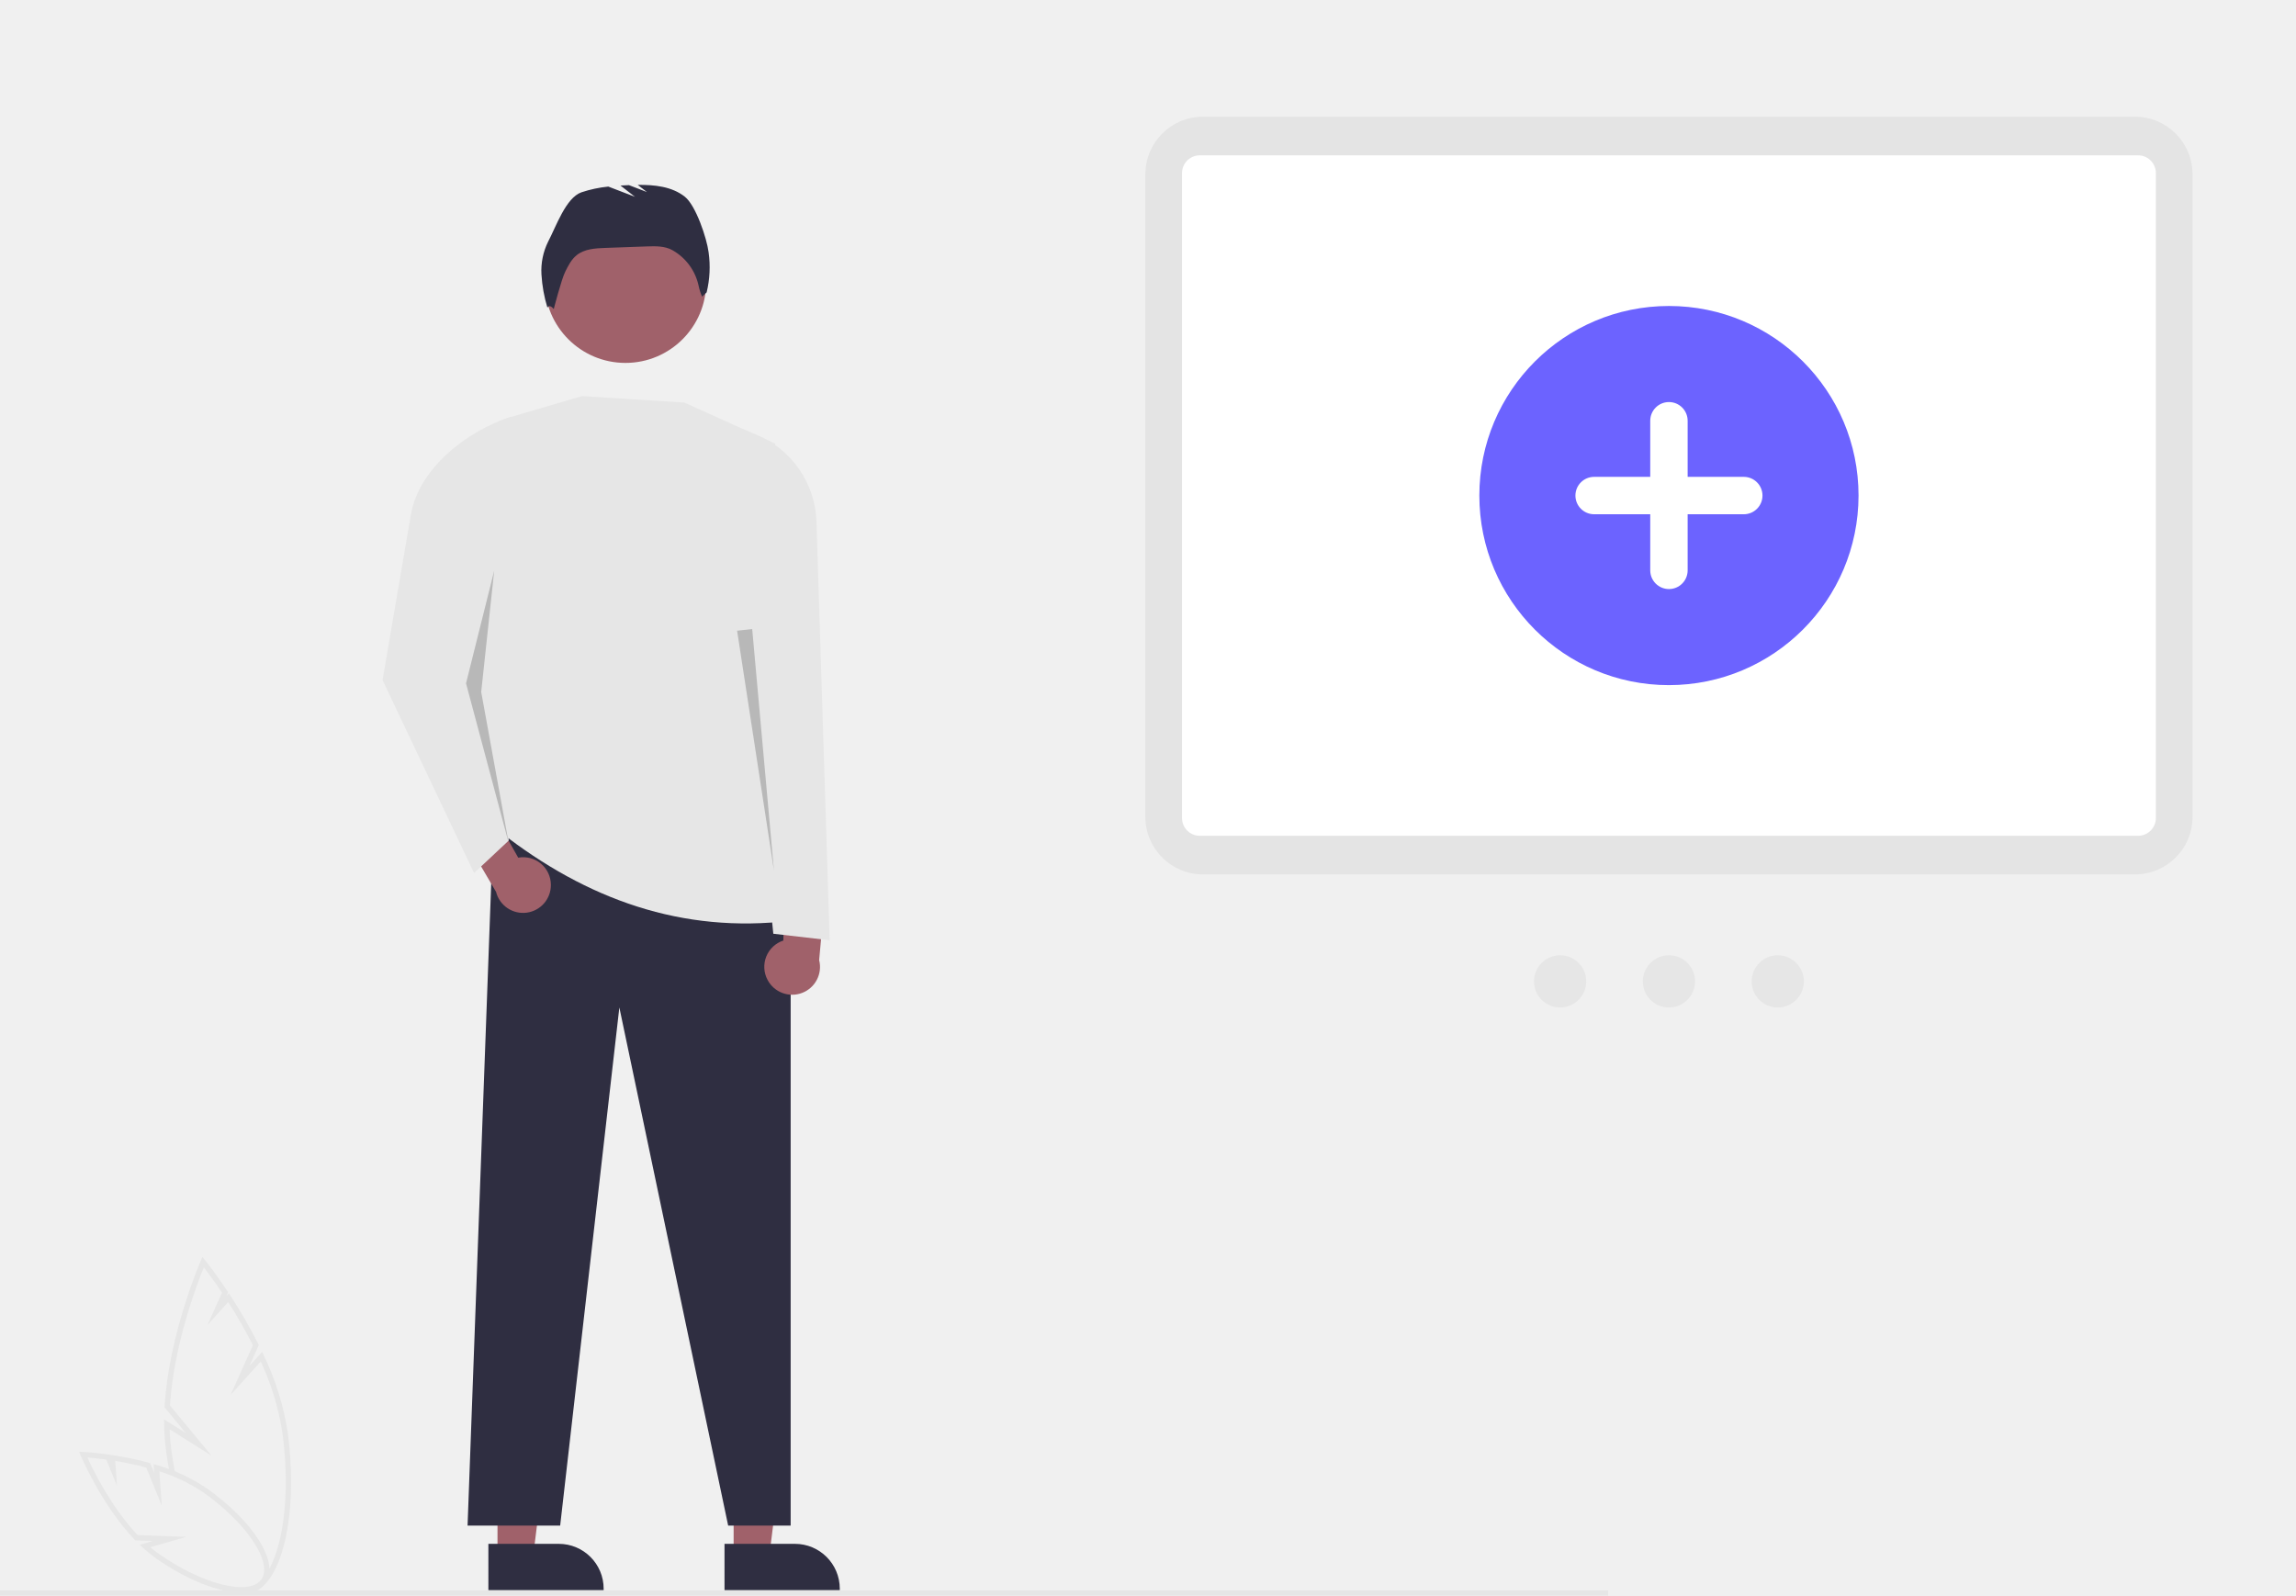
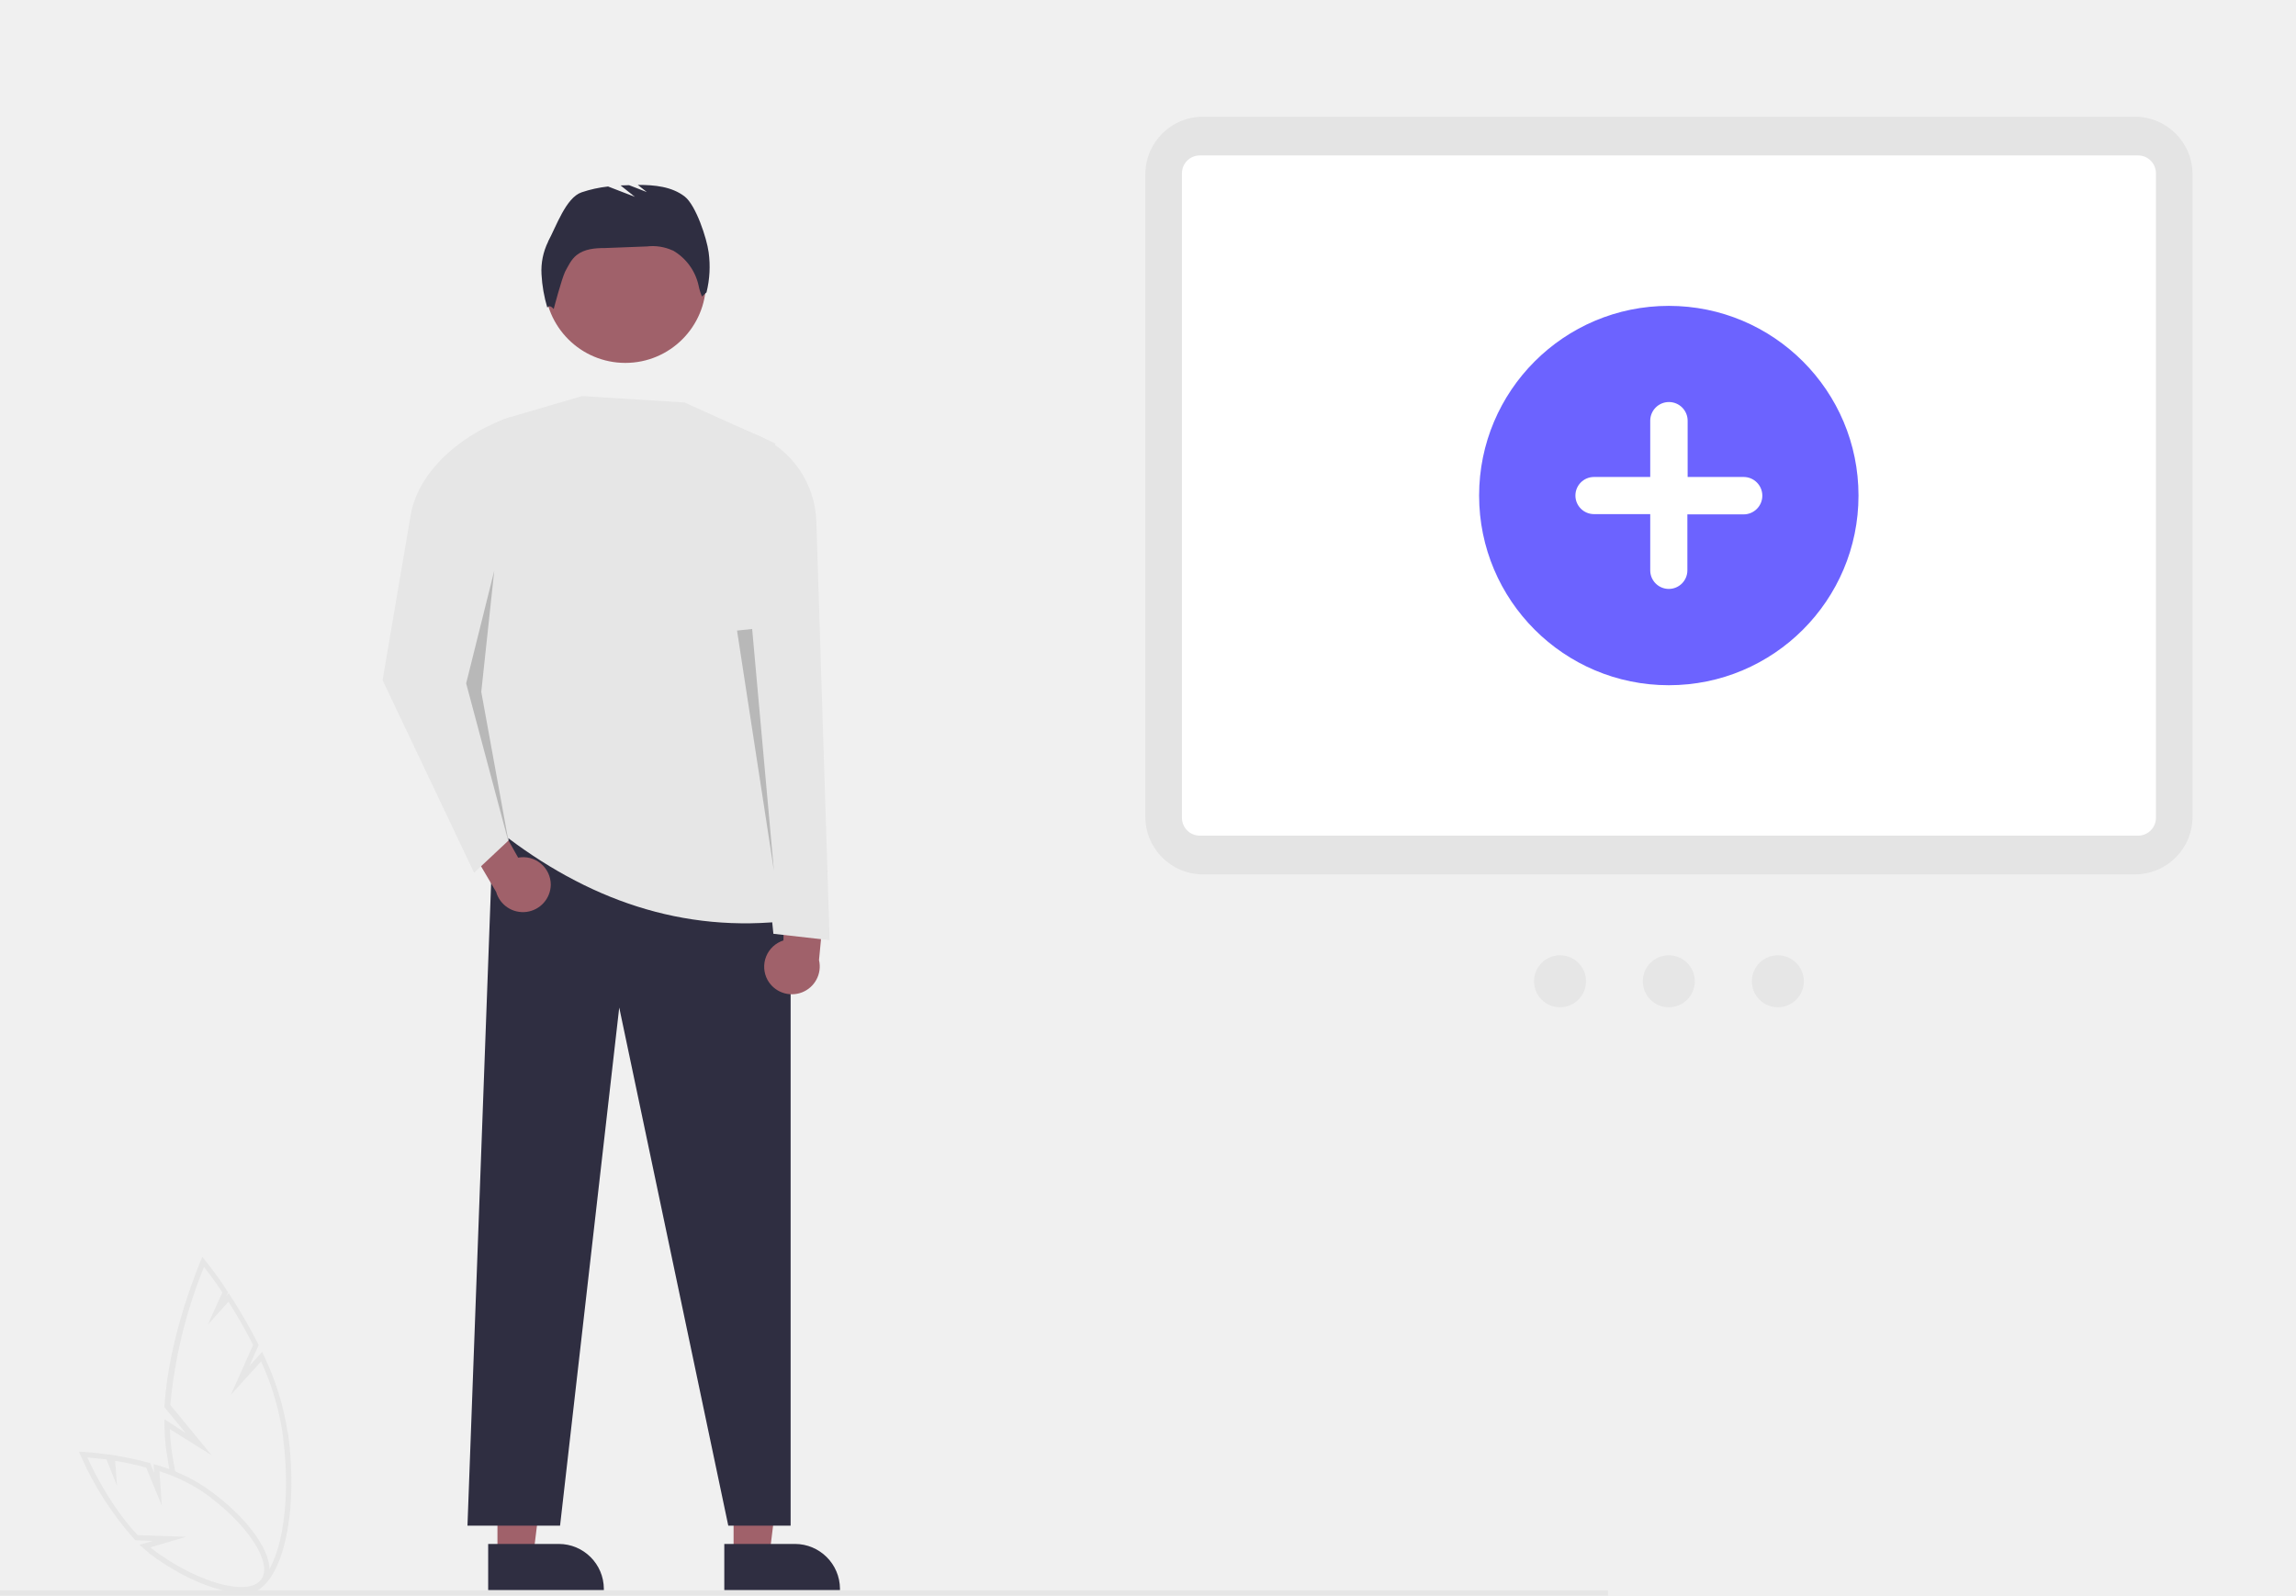
- <svg xmlns="http://www.w3.org/2000/svg" data-name="Layer 1" width="865.381" height="601.492" viewBox="0 0 865.381 601.492">
-   <polygon points="187.512 586.351 200.985 586.351 207.395 534.384 187.51 534.385 187.512 586.351" fill="#a0616a" />
-   <path d="M351.385,731.207l26.533-.001h.001a16.91,16.91,0,0,1,16.909,16.909v.549l-43.442.002Z" transform="translate(-167.3097 -149.2541)" fill="#2f2e41" />
-   <polygon points="276.512 586.351 289.985 586.351 296.395 534.384 276.51 534.385 276.512 586.351" fill="#a0616a" />
-   <path d="M440.385,731.207l26.533-.001h.001a16.91,16.91,0,0,1,16.909,16.909v.549l-43.442.002Z" transform="translate(-167.3097 -149.2541)" fill="#2f2e41" />
-   <rect y="599.492" width="606.096" height="2" fill="#e6e6e6" />
-   <polygon points="176.231 575.082 211.132 575.082 233.439 379.759 274.453 575.082 298.002 575.082 298.002 342.166 186.038 308.658 176.231 575.082" fill="#2f2e41" />
-   <circle cx="235.74" cy="106.365" r="30.436" fill="#a0616a" />
-   <path d="M355.8,462.816c32.658,25.54,68.706,38.414,109.512,33.507-17.234-60.511-22.346-120.564-5.721-179.796l-34.325-15.528L386.683,298.548l-28.043,8.248a18.751,18.751,0,0,0-13.451,18.357C346.18,375.667,342.821,422.94,355.8,462.816Z" transform="translate(-167.3097 -149.2541)" fill="#e6e6e6" />
-   <path d="M373.92,240.314c2.928-5.525,6.649-16.535,12.558-18.577a46.984,46.984,0,0,1,10.115-2.155l10.045,3.864-5.467-4.252q1.597-.095,3.192-.156l6.778,2.607-3.468-2.697c6.319-.065,12.841.592,17.737,4.439,4.174,3.279,8.31,15.702,8.978,20.967a40.106,40.106,0,0,1-.737,15.109l-1.716,1.632a21.059,21.059,0,0,1-1.347-4.287,20.301,20.301,0,0,0-9.718-13.183l-.093-.053c-2.879-1.62-6.372-1.546-9.673-1.427l-15.679.564c-3.772.136-7.834.374-10.775,2.741-1.986,1.598-3.177,3.957-4.308,6.241-1.461,2.949-4.317,14.074-4.317,14.074s-1.616-2.1-2.39-.537a54.042,54.042,0,0,1-2.249-12.544A24.576,24.576,0,0,1,373.92,240.314Z" transform="translate(-167.3097 -149.2541)" fill="#2f2e41" />
-   <path d="M1010.03,436.857h-351.365A22.685,22.685,0,0,1,636.005,414.197V171.914a22.685,22.685,0,0,1,22.66-22.66h351.365a22.685,22.685,0,0,1,22.66,22.66V414.197A22.685,22.685,0,0,1,1010.03,436.857Zm-351.365-285.603A20.683,20.683,0,0,0,638.005,171.914V414.197a20.683,20.683,0,0,0,20.66,20.66h351.365a20.683,20.683,0,0,0,20.66-20.66V171.914a20.683,20.683,0,0,0-20.66-20.66Z" transform="translate(-167.3097 -149.2541)" fill="#f0f0f0" />
-   <path d="M599.006,457.197V214.914a21.684,21.684,0,0,1,21.66-21.66h351.365a21.684,21.684,0,0,1,21.66,21.66V457.197a21.684,21.684,0,0,1-21.66,21.66h-351.365A21.684,21.684,0,0,1,599.006,457.197Z" transform="translate(-167.3097 -149.2541)" fill="#e4e4e4" />
-   <path d="M612.825,457.623V214.487a6.685,6.685,0,0,1,6.677-6.677H973.194a6.685,6.685,0,0,1,6.677,6.677v243.136a6.685,6.685,0,0,1-6.677,6.677h-353.692A6.685,6.685,0,0,1,612.825,457.623Z" transform="translate(-167.3097 -149.2541)" fill="#fff" />
-   <circle cx="588.026" cy="369.933" r="9.843" fill="#e6e6e6" />
-   <circle cx="629.038" cy="369.933" r="9.843" fill="#e6e6e6" />
-   <circle cx="670.051" cy="369.933" r="9.843" fill="#e6e6e6" />
-   <path d="M796.348,407.516a71.461,71.461,0,1,1,71.461-71.461v0A71.541,71.541,0,0,1,796.348,407.516Z" transform="translate(-167.3097 -149.2541)" fill="#6c63ff" />
-   <path d="M824.545,329.006H803.397V307.859a7.049,7.049,0,0,0-14.098,0v21.147H768.151a7.049,7.049,0,0,0,0,14.098h21.148v21.148a7.049,7.049,0,0,0,14.098,0v-21.148h21.147a7.049,7.049,0,1,0,.02-14.098Z" transform="translate(-167.3097 -149.2541)" fill="#fff" />
-   <path d="M275.737,689.072a102.532,102.532,0,0,0-8.998-28.887l-.643-1.33-4.776,5.296,3.539-7.888-.231-.458a188.613,188.613,0,0,0-10.368-17.989l-.702-1.074-.936,1.038.655-1.461-.328-.492c-4.686-7.029-8.286-11.474-8.322-11.519l-1.018-1.252-.655,1.494c-.12.274-12.019,27.692-13.595,54.786l-.025.422,8.008,9.68-8.167-5.127.014,1.861a79.263,79.263,0,0,0,.649,9.522q.539,4.075,1.27,7.957a4.243,4.243,0,0,1,2.172.677q-.846-4.338-1.46-8.916c-.315-2.437-.514-4.912-.593-7.381l15.797,9.918-15.644-18.909c1.424-22.907,10.265-45.986,12.747-52.078,1.332,1.728,3.845,5.081,6.851,9.561l-5.464,12.182,7.791-8.638a186.513,186.513,0,0,1,9.322,16.252l-8.415,18.758,11.377-12.615a100.381,100.381,0,0,1,8.171,26.92c1.991,15.041,1.603,29.49-1.095,40.686-2.583,10.725-7.137,17.317-12.493,18.087a8.465,8.465,0,0,1-3.3-.196,4.898,4.898,0,0,1-2.961.904h-.292a11.607,11.607,0,0,0,5.424,1.457,9.834,9.834,0,0,0,1.403-.101c6.297-.904,11.326-7.881,14.159-19.643C277.362,719.126,277.766,704.395,275.737,689.072Z" transform="translate(-167.3097 -149.2541)" fill="#e6e6e6" />
-   <path d="M258.114,749.528c-8.237,0-20.113-4.531-31.892-12.779a50.9,50.9,0,0,1-4.957-3.985l-1.319-1.205,4.988-1.437-6.642-.243-.28-.294c-12.45-13.039-20.198-31.457-20.275-31.641l-.605-1.455,1.574.071c.157.007,3.899.184,9.524.981l.351.05v-.003l1.233.188a123.746,123.746,0,0,1,13.629,2.864l.479.13,1.497,3.687-.227-3.307,1.373.396a66.229,66.229,0,0,1,18.328,8.497c17.914,12.544,27.826,28.222,22.586,35.704C265.687,748.305,262.39,749.527,258.114,749.528Zm-34.143-17.048c1.094.927,2.233,1.809,3.401,2.632,16.407,11.489,34.023,15.834,38.468,9.489,4.444-6.346-5.666-21.415-22.075-32.905a64.161,64.161,0,0,0-16.381-7.814l.887,12.917L222.443,702.443c-3.838-1.019-7.765-1.856-11.696-2.496l.644,9.375-4.011-9.88c-3.108-.427-5.613-.658-7.137-.776,2.078,4.562,8.943,18.651,18.937,29.244l18.33.671Z" transform="translate(-167.3097 -149.2541)" fill="#e6e6e6" />
-   <path d="M374.942,482.768a10.432,10.432,0,0,0-12.312-10.213l-18.266-32.262-7.536,15.447L354.284,485.453a10.489,10.489,0,0,0,20.658-2.685Z" transform="translate(-167.3097 -149.2541)" fill="#a0616a" />
-   <path d="M456.614,518.633a10.432,10.432,0,0,1,5.954-14.848L463.243,466.718l15.887,10.897-3.077,33.529a10.489,10.489,0,0,1-19.439,7.489Z" transform="translate(-167.3097 -149.2541)" fill="#a0616a" />
-   <path d="M345.993,478.344l13.076-12.259-6.711-66.197,7.764-93.575h0c-16.865,5.301-34.974,19.539-37.957,36.965l-10.669,62.331Z" transform="translate(-167.3097 -149.2541)" fill="#e6e6e6" />
-   <polygon points="186.275 215.083 175.65 257.58 191.759 317.884 181.371 260.849 186.275 215.083" opacity="0.2" style="isolation:isolate" />
-   <path d="M458.774,501.227l21.249,2.452L475.047,345.894a36.727,36.727,0,0,0-22.583-32.744l-7.584-3.16,2.043,73.961Z" transform="translate(-167.3097 -149.2541)" fill="#e6e6e6" />
-   <polygon points="283.509 237.114 291.71 328.176 277.823 237.749 283.509 237.114" opacity="0.2" style="isolation:isolate" />
+ <svg xmlns="http://www.w3.org/2000/svg" data-name="Layer 1" viewBox="0 0 865.4 601.5">
+   <path fill="#a0616a" d="M187.5 586.4H201l6.4-52h-19.9v52z" />
+   <path fill="#2f2e41" d="M184 582h26.6a17 17 0 0 1 17 16.9v.5H184Z" />
+   <path fill="#a0616a" d="M276.5 586.4H290l6.4-52h-19.9v52z" />
+   <path fill="#2f2e41" d="M273 582h26.6a17 17 0 0 1 17 16.9v.5H273Z" />
+   <path fill="#e6e6e6" d="M0 599.5h606.1v2H0z" />
+   <path fill="#2f2e41" d="M176.2 575.1h34.9l22.3-195.3 41.1 195.3H298V342.2l-112-33.5-9.8 266.4z" />
+   <circle cx="235.7" cy="106.4" r="30.4" fill="#a0616a" />
+   <path fill="#e6e6e6" d="M188.5 313.6C221 339 257.2 352 298 347c-17.2-60.5-22.3-120.6-5.7-179.8L258 151.7l-38.6-2.4-28 8.2a18.8 18.8 0 0 0-13.5 18.4c1 50.5-2.4 97.8 10.6 137.7Z" />
+   <path fill="#2f2e41" d="M206.6 91c3-5.5 6.7-16.5 12.6-18.5a47 47 0 0 1 10-2.2l10.1 3.9-5.4-4.3 3.2-.1 6.7 2.6-3.4-2.7c6.3 0 12.8.6 17.7 4.4 4.2 3.3 8.3 15.7 9 21a40.1 40.1 0 0 1-.8 15.1l-1.7 1.6a21 21 0 0 1-1.3-4.2 20.3 20.3 0 0 0-9.7-13.2h-.1a18.2 18.2 0 0 0-9.7-1.5l-15.7.6c-3.8 0-7.8.3-10.8 2.7-2 1.6-3.1 4-4.3 6.2-1.4 3-4.3 14.1-4.3 14.1s-1.6-2-2.4-.5a54 54 0 0 1-2.2-12.6 24.6 24.6 0 0 1 2.5-12.3Z" />
+   <path fill="#f0f0f0" d="M842.7 287.6H491.4a22.7 22.7 0 0 1-22.7-22.7V22.7A22.7 22.7 0 0 1 491.4 0h351.3a22.7 22.7 0 0 1 22.7 22.7v242.2a22.7 22.7 0 0 1-22.7 22.7ZM491.4 2a20.7 20.7 0 0 0-20.7 20.7v242.2a20.7 20.7 0 0 0 20.7 20.7h351.3a20.7 20.7 0 0 0 20.7-20.7V22.7A20.7 20.7 0 0 0 842.7 2Z" />
+   <path fill="#e4e4e4" d="M431.7 308V65.6A21.7 21.7 0 0 1 453.4 44h351.3a21.7 21.7 0 0 1 21.7 21.7v242.2a21.7 21.7 0 0 1-21.7 21.7H453.4a21.7 21.7 0 0 1-21.7-21.7Z" />
+   <path fill="#fff" d="M445.5 308.4V65.2a6.7 6.7 0 0 1 6.7-6.6h353.7a6.7 6.7 0 0 1 6.7 6.6v243.2a6.7 6.7 0 0 1-6.7 6.6H452.2a6.7 6.7 0 0 1-6.7-6.6Z" />
+   <circle cx="588" cy="369.9" r="9.8" fill="#e6e6e6" />
+   <circle cx="629" cy="369.9" r="9.8" fill="#e6e6e6" />
+   <circle cx="670.1" cy="369.9" r="9.8" fill="#e6e6e6" />
+   <path fill="#6c63ff" d="M629 258.3a71.5 71.5 0 1 1 71.5-71.5 71.5 71.5 0 0 1-71.5 71.5Z" />
+   <path fill="#fff" d="M657.2 179.8h-21.1v-21.2a7 7 0 0 0-14.1 0v21.2h-21.2a7 7 0 0 0 0 14H622V215a7 7 0 0 0 14 0v-21.1h21.2a7 7 0 1 0 0-14.1Z" />
+   <path fill="#e6e6e6" d="M108.4 539.8a102.5 102.5 0 0 0-9-28.9l-.6-1.3-4.8 5.3 3.5-7.9-.2-.4a188.6 188.6 0 0 0-10.4-18l-.7-1.1-.9 1 .7-1.4-.4-.5a121 121 0 0 0-8.3-11.5l-1-1.3-.7 1.5c0 .3-12 27.7-13.6 54.8v.4l8 9.7-8-5.2v1.8a79.3 79.3 0 0 0 .6 9.5l1.3 8a4.2 4.2 0 0 1 2.2.7q-.9-4.4-1.5-9c-.3-2.4-.5-4.9-.6-7.3l15.8 9.9-15.6-19a182 182 0 0 1 12.7-52c1.3 1.7 3.9 5 6.9 9.6l-5.5 12.2 7.8-8.7a186.5 186.5 0 0 1 9.3 16.3L87 525.8l11.4-12.6a100.4 100.4 0 0 1 8.1 27c2 15 1.7 29.4-1 40.6-2.6 10.7-7.2 17.3-12.5 18.1a8.5 8.5 0 0 1-3.3-.2 4.9 4.9 0 0 1-3 1h-.3a11.6 11.6 0 0 0 5.4 1.4 9.8 9.8 0 0 0 1.4-.1c6.3-1 11.4-8 14.2-19.7 2.8-11.4 3.2-26.2 1.1-41.5Z" />
+   <path fill="#e6e6e6" d="M90.8 600.3c-8.2 0-20.1-4.6-31.9-12.8a50.9 50.9 0 0 1-5-4l-1.3-1.2 5-1.4-6.6-.3-.3-.3a119.5 119.5 0 0 1-20.3-31.6l-.6-1.5 1.6.1c.2 0 3.9.2 9.5 1h.4l1.2.2a123.7 123.7 0 0 1 13.6 2.9l.5.1 1.5 3.7-.2-3.3 1.4.4a66.2 66.2 0 0 1 18.3 8.5c17.9 12.5 27.8 28.2 22.6 35.7-1.8 2.6-5.1 3.8-9.4 3.8Zm-34.1-17c1 .9 2.2 1.7 3.4 2.6 16.4 11.4 34 15.8 38.4 9.4 4.5-6.3-5.6-21.4-22-32.9a64.2 64.2 0 0 0-16.4-7.8l.9 13-5.9-14.4c-3.8-1-7.7-1.9-11.7-2.5l.7 9.4-4-10-7.2-.7c2.1 4.6 9 18.7 19 29.3l18.3.6Z" />
+   <path fill="#a0616a" d="M207.6 333.5a10.4 10.4 0 0 0-12.3-10.2L177.1 291l-7.6 15.5 17.5 29.7a10.5 10.5 0 0 0 20.6-2.7Zm81.7 35.9a10.4 10.4 0 0 1 6-14.9l.6-37 16 10.9-3.2 33.5a10.5 10.5 0 0 1-19.4 7.5Z" />
+   <path fill="#e6e6e6" d="m178.7 329 13-12.2-6.7-66.2 7.8-93.5c-16.9 5.3-35 19.5-38 37l-10.6 62.3Z" />
+   <path d="m186.3 215.1-10.6 42.5 16.1 60.3-10.4-57.1 4.9-45.7z" opacity=".2" style="isolation:isolate" />
+   <path fill="#e6e6e6" d="m291.5 352 21.2 2.4-5-157.8a36.7 36.7 0 0 0-22.5-32.7l-7.6-3.2 2 74Z" />
+   <path d="m283.5 237.1 8.2 91.1-13.9-90.5 5.7-.6z" opacity=".2" style="isolation:isolate" />
</svg>
